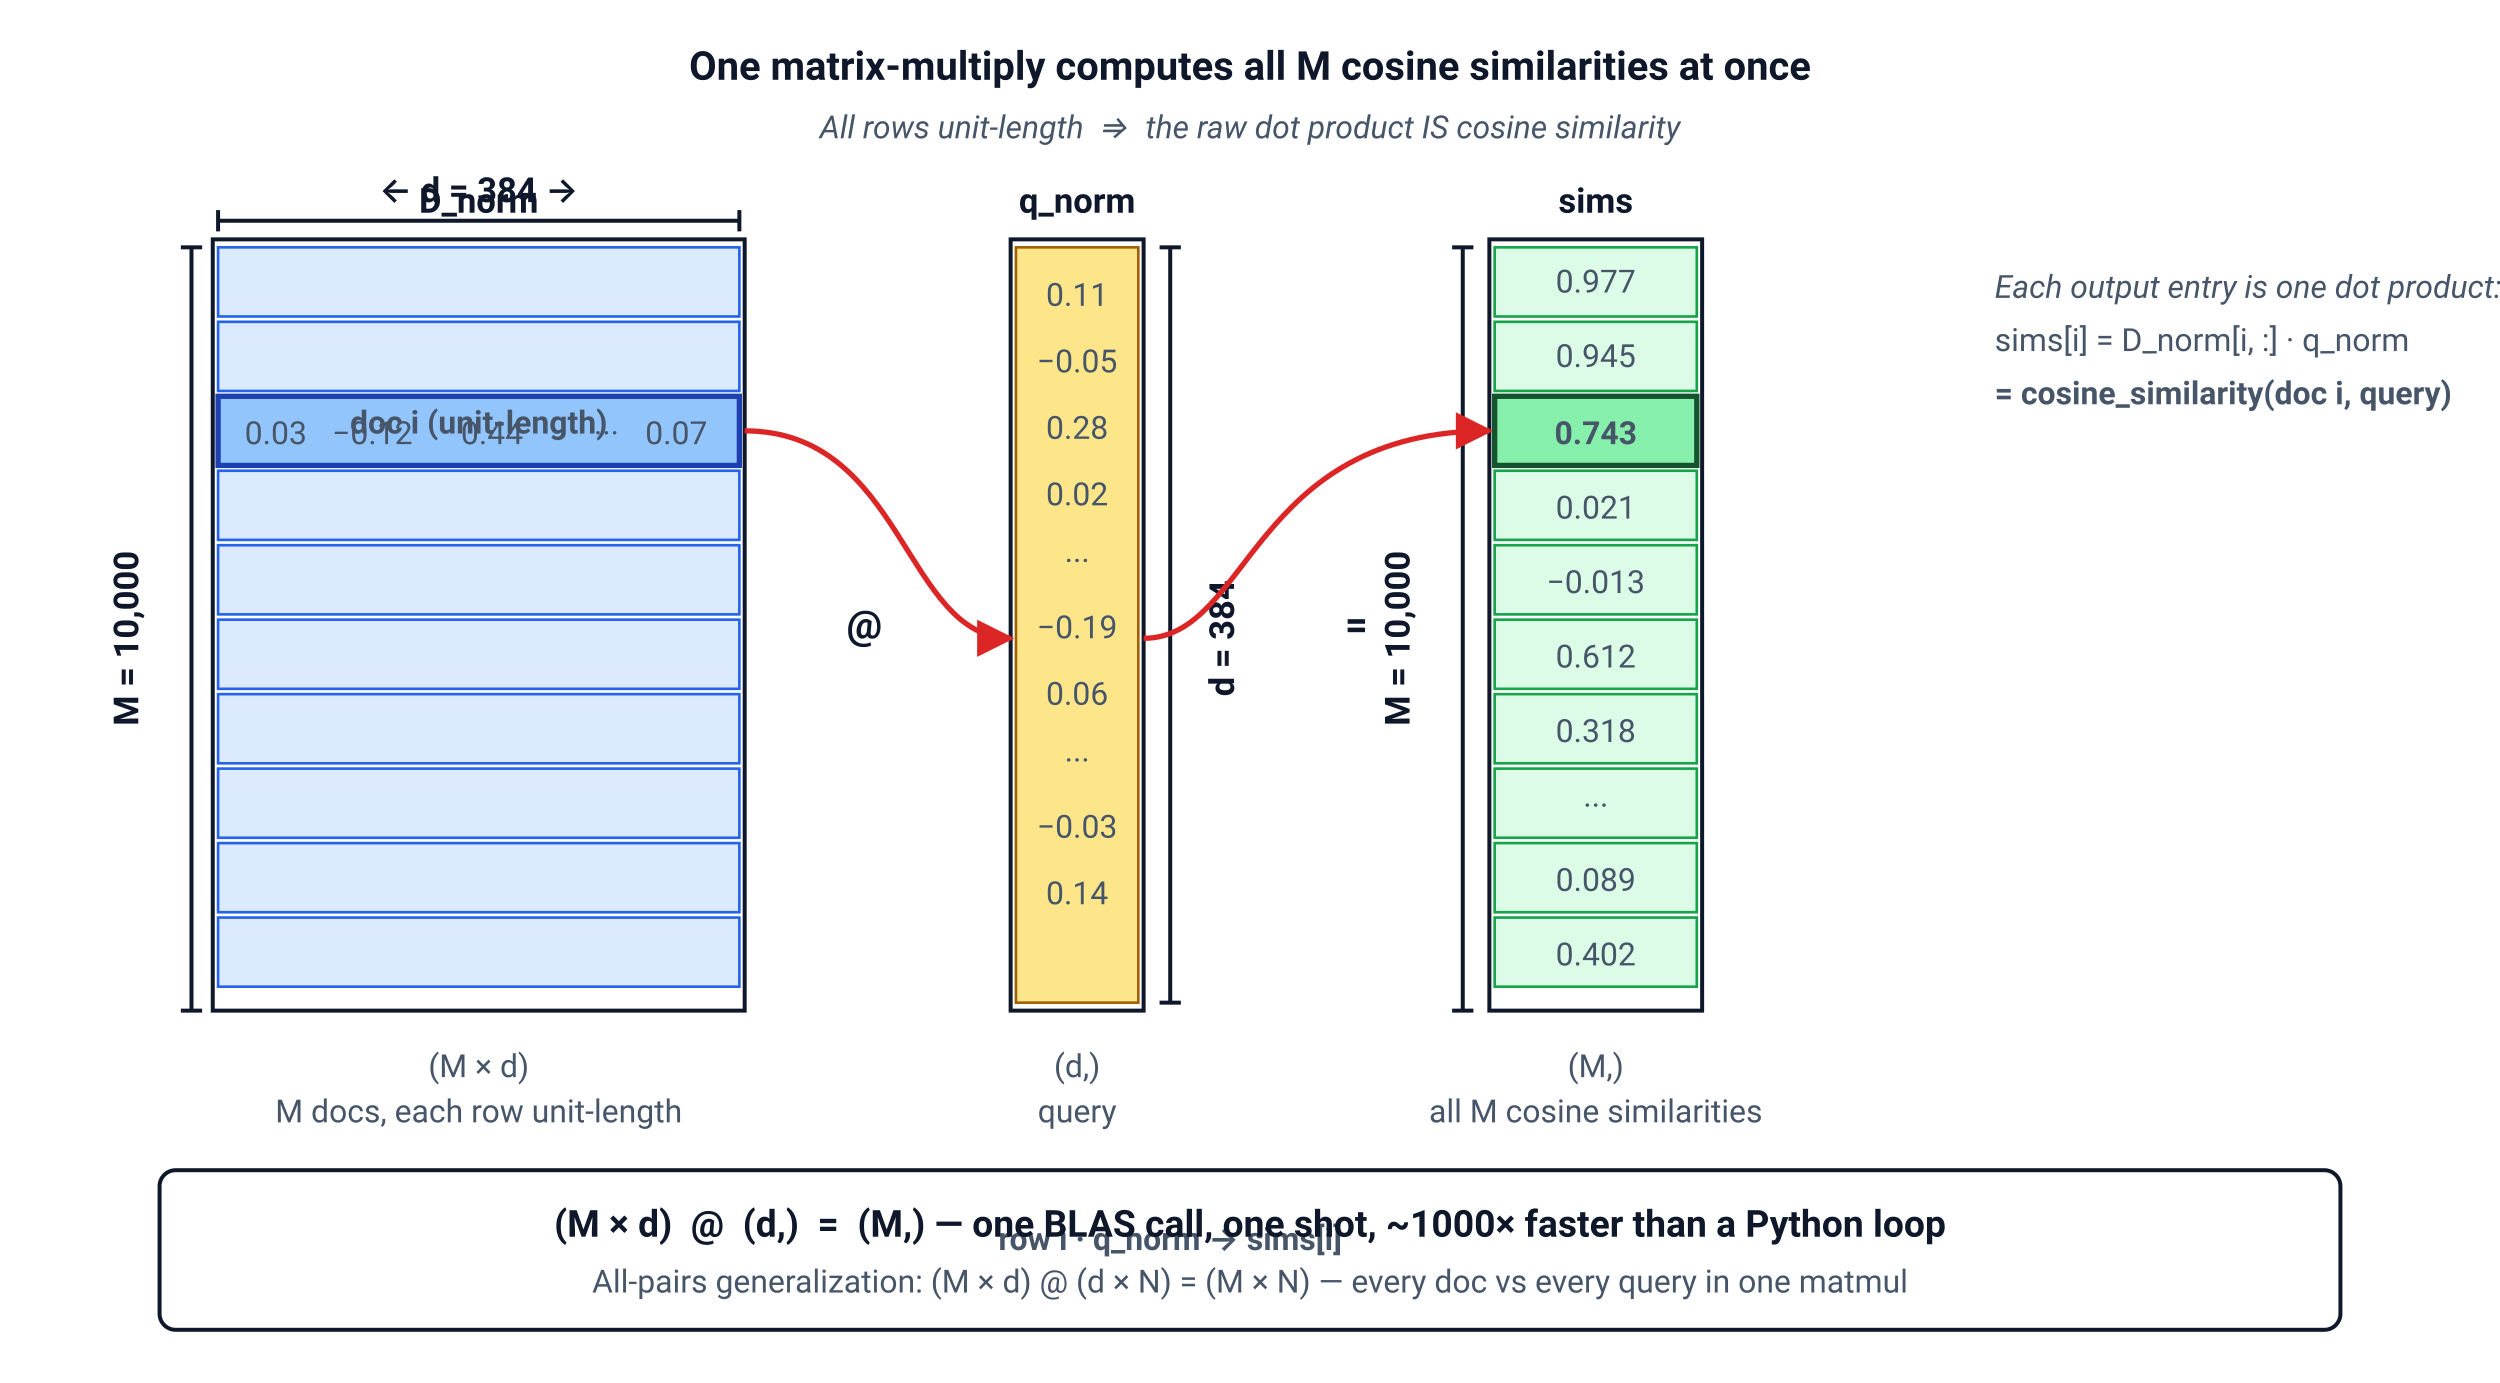
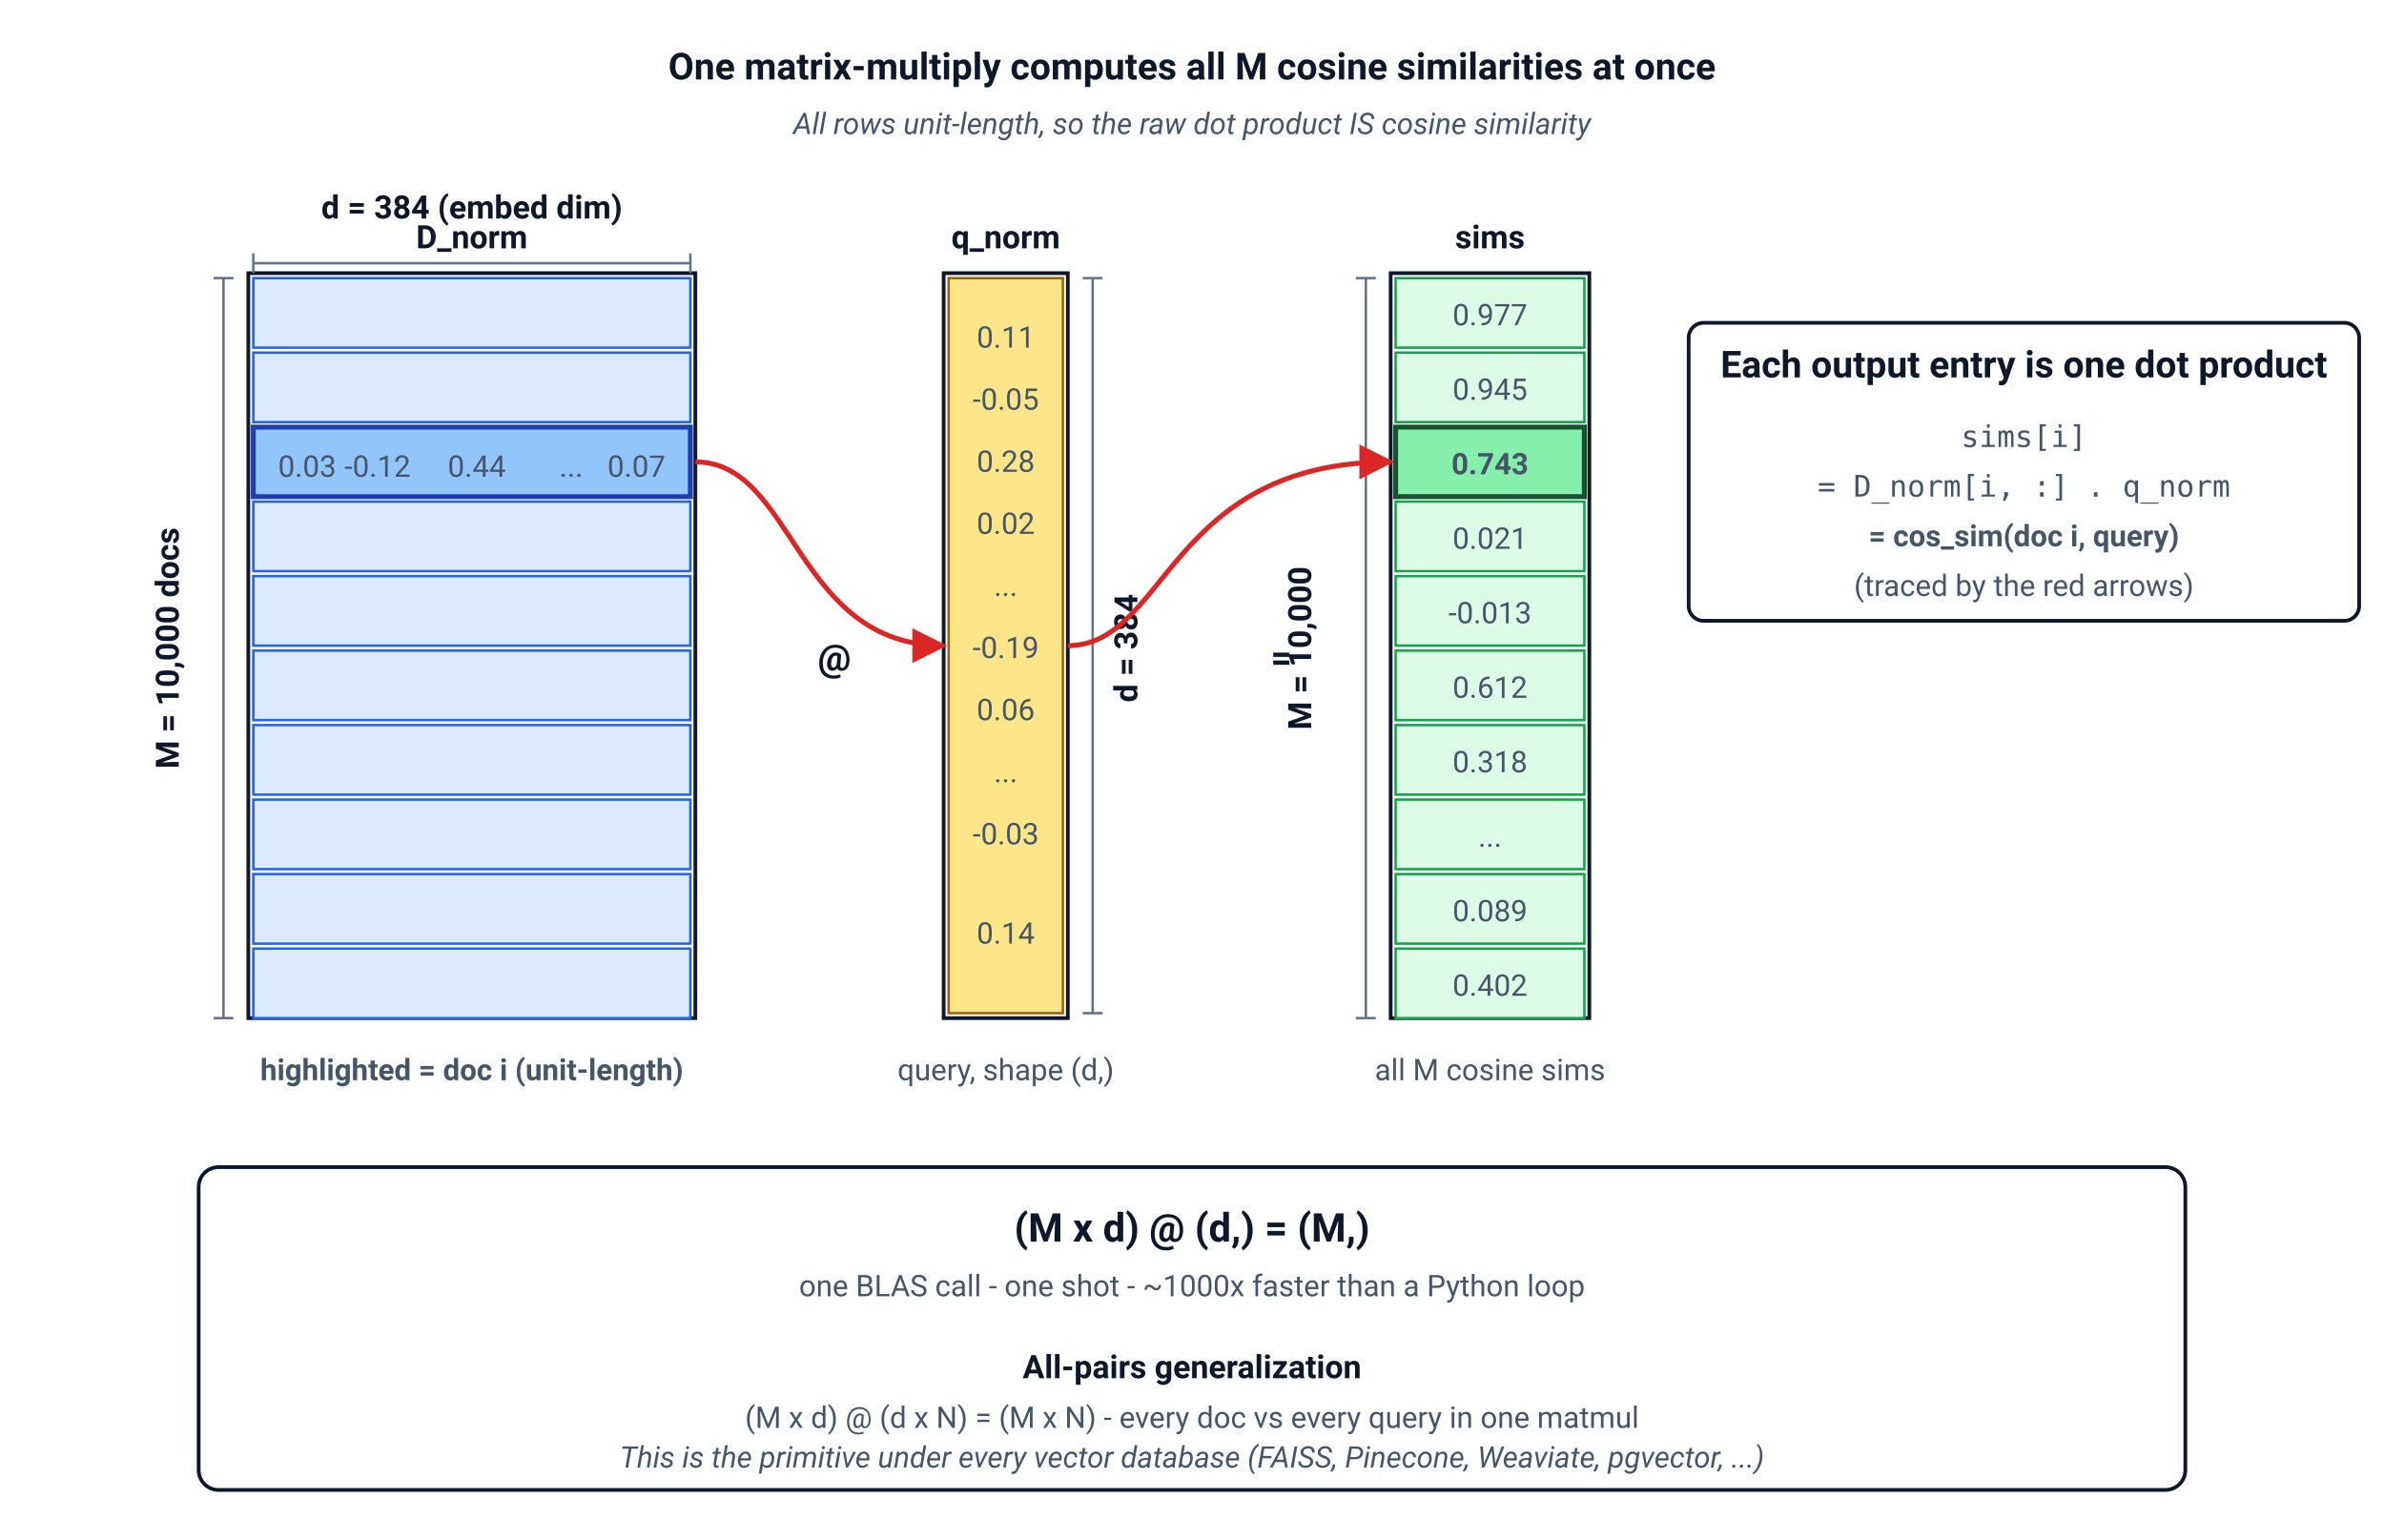
- <svg xmlns="http://www.w3.org/2000/svg" viewBox="0 0 940 520" font-family="ui-sans-serif, system-ui, -apple-system, Segoe UI, Roboto, sans-serif" font-size="13">
+ <svg xmlns="http://www.w3.org/2000/svg" viewBox="0 0 960 620" font-family="ui-sans-serif, system-ui, -apple-system, Segoe UI, Roboto, sans-serif" font-size="13">
  <style>
    .txt      { fill: #0f172a; }
    .tick     { fill: #475569; font-size: 12px; }
    .title    { font-weight: 700; font-size: 15px; fill: #0f172a; }
    .caption  { font-size: 12px; fill: #475569; font-style: italic; }

    .box      { stroke: #0f172a; stroke-width: 1.5; fill: none; }
+     .brace    { stroke: #64748b; stroke-width: 1; fill: none; }
    .row-doc  { fill: #dbeafe; stroke: #2563eb; stroke-width: 1; }
    .row-doc-highlight { fill: #93c5fd; stroke: #1e40af; stroke-width: 2; }
    .col-q    { fill: #fde68a; stroke: #a16207; stroke-width: 1; }
    .row-sim  { fill: #dcfce7; stroke: #16a34a; stroke-width: 1; }
    .row-sim-highlight { fill: #86efac; stroke: #14532d; stroke-width: 2; }

    .lbl-dim  { font-size: 13px; fill: #0f172a; font-weight: 600; }
    .lbl-lbl  { font-size: 12px; fill: #475569; }

    .arrow    { stroke: #dc2626; stroke-width: 2; fill: none; }

    @media (prefers-color-scheme: dark) {
      .txt, .title { fill: #e2e8f0; }
      .tick, .caption, .lbl-lbl { fill: #cbd5e1; }
      .lbl-dim { fill: #e2e8f0; }
-       .box { stroke: #cbd5e1; }
+       .box, .brace { stroke: #cbd5e1; }
      .row-doc { fill: #1e3a8a; stroke: #60a5fa; }
      .row-doc-highlight { fill: #3b82f6; stroke: #93c5fd; }
      .col-q { fill: #78350f; stroke: #fde68a; }
      .row-sim { fill: #14532d; stroke: #4ade80; }
      .row-sim-highlight { fill: #16a34a; stroke: #86efac; }
      .arrow { stroke: #f87171; }
    }
  </style>
  <defs>
    <marker id="ah-red" viewBox="0 0 10 10" refX="9" refY="5" markerWidth="7" markerHeight="7" orient="auto">
      <path d="M 0 0 L 10 5 L 0 10 z" fill="#dc2626" />
    </marker>
  </defs>
-   <text class="title" x="470" y="30" text-anchor="middle">One matrix-multiply computes all M cosine similarities at once</text>
-   <text class="caption" x="470" y="52" text-anchor="middle">All rows unit-length  ⇒  the raw dot product IS cosine similarity</text>
+   <text class="title" x="480" y="32" text-anchor="middle">One matrix-multiply computes all M cosine similarities at once</text>
+   <text class="caption" x="480" y="54" text-anchor="middle">All rows unit-length, so the raw dot product IS cosine similarity</text>
  <g>
-     <text class="lbl-dim" x="180" y="80" text-anchor="middle">D_norm</text>
-     <text class="lbl-lbl" x="180" y="405" text-anchor="middle">(M × d)</text>
-     <text class="lbl-lbl" x="180" y="422" text-anchor="middle">M docs, each row unit-length</text>
-     <rect class="box" x="80" y="90" width="200" height="290" />
-     <rect class="row-doc" x="82" y="93" width="196" height="26" />
-     <rect class="row-doc" x="82" y="121" width="196" height="26" />
-     <rect class="row-doc-highlight" x="82" y="149" width="196" height="26" />
-     <rect class="row-doc" x="82" y="177" width="196" height="26" />
-     <rect class="row-doc" x="82" y="205" width="196" height="26" />
-     <rect class="row-doc" x="82" y="233" width="196" height="26" />
-     <rect class="row-doc" x="82" y="261" width="196" height="26" />
-     <rect class="row-doc" x="82" y="289" width="196" height="26" />
-     <rect class="row-doc" x="82" y="317" width="196" height="26" />
-     <rect class="row-doc" x="82" y="345" width="196" height="26" />
-     <text class="tick" x="92" y="167" text-anchor="start">0.03</text>
-     <text class="tick" x="140" y="167" text-anchor="middle">−0.12</text>
-     <text class="tick" x="185" y="167" text-anchor="middle">0.44</text>
-     <text class="tick" x="228" y="167" text-anchor="middle">···</text>
-     <text class="tick" x="266" y="167" text-anchor="end">0.07</text>
-     <line class="box" x1="82" y1="83" x2="278" y2="83" stroke="#64748b" />
-     <line class="box" x1="82" y1="79" x2="82" y2="87" stroke="#64748b" />
-     <line class="box" x1="278" y1="79" x2="278" y2="87" stroke="#64748b" />
-     <text class="lbl-dim" x="180" y="76" text-anchor="middle">← d = 384 →</text>
-     <line class="box" x1="72" y1="93" x2="72" y2="380" stroke="#64748b" />
-     <line class="box" x1="68" y1="93" x2="76" y2="93" stroke="#64748b" />
-     <line class="box" x1="68" y1="380" x2="76" y2="380" stroke="#64748b" />
-     <text class="lbl-dim" x="52" y="240" text-anchor="middle" transform="rotate(-90 52,240)">M = 10,000</text>
-     <text class="lbl-lbl" x="180" y="163" text-anchor="middle" fill="#1e40af" font-weight="700">doc i (unit-length)</text>
+     <text class="lbl-dim" x="190" y="100" text-anchor="middle">D_norm</text>
+     <rect class="box" x="100" y="110" width="180" height="300" />
+     <rect class="row-doc" x="102" y="112" width="176" height="28" />
+     <rect class="row-doc" x="102" y="142" width="176" height="28" />
+     <rect class="row-doc-highlight" x="102" y="172" width="176" height="28" />
+     <rect class="row-doc" x="102" y="202" width="176" height="28" />
+     <rect class="row-doc" x="102" y="232" width="176" height="28" />
+     <rect class="row-doc" x="102" y="262" width="176" height="28" />
+     <rect class="row-doc" x="102" y="292" width="176" height="28" />
+     <rect class="row-doc" x="102" y="322" width="176" height="28" />
+     <rect class="row-doc" x="102" y="352" width="176" height="28" />
+     <rect class="row-doc" x="102" y="382" width="176" height="28" />
+     <text class="tick" x="112" y="192" text-anchor="start">0.03</text>
+     <text class="tick" x="152" y="192" text-anchor="middle">-0.12</text>
+     <text class="tick" x="192" y="192" text-anchor="middle">0.44</text>
+     <text class="tick" x="230" y="192" text-anchor="middle">...</text>
+     <text class="tick" x="268" y="192" text-anchor="end">0.07</text>
+     <line class="brace" x1="102" y1="106" x2="278" y2="106" />
+     <line class="brace" x1="102" y1="102" x2="102" y2="110" />
+     <line class="brace" x1="278" y1="102" x2="278" y2="110" />
+     <text class="lbl-dim" x="190" y="88" text-anchor="middle">d = 384 (embed dim)</text>
+     <line class="brace" x1="90" y1="112" x2="90" y2="410" />
+     <line class="brace" x1="86" y1="112" x2="94" y2="112" />
+     <line class="brace" x1="86" y1="410" x2="94" y2="410" />
+     <text class="lbl-dim" x="72" y="261" text-anchor="middle" transform="rotate(-90 72,261)">M = 10,000 docs</text>
+     <text class="lbl-lbl" x="190" y="435" text-anchor="middle" fill="#1e40af" font-weight="700">highlighted = doc i (unit-length)</text>
  </g>
-   <text class="title" x="325" y="240" text-anchor="middle" font-size="28">@</text>
+   <text class="title" x="336" y="270" text-anchor="middle" font-size="30">@</text>
  <g>
-     <text class="lbl-dim" x="405" y="80" text-anchor="middle">q_norm</text>
-     <text class="lbl-lbl" x="405" y="405" text-anchor="middle">(d,)</text>
-     <text class="lbl-lbl" x="405" y="422" text-anchor="middle">query</text>
-     <rect class="box" x="380" y="90" width="50" height="290" />
-     <rect class="col-q" x="382" y="93" width="46" height="284" />
-     <text class="tick" x="405" y="115" text-anchor="middle">0.11</text>
-     <text class="tick" x="405" y="140" text-anchor="middle">−0.05</text>
-     <text class="tick" x="405" y="165" text-anchor="middle">0.28</text>
-     <text class="tick" x="405" y="190" text-anchor="middle">0.02</text>
-     <text class="tick" x="405" y="215" text-anchor="middle">···</text>
-     <text class="tick" x="405" y="240" text-anchor="middle">−0.19</text>
-     <text class="tick" x="405" y="265" text-anchor="middle">0.06</text>
-     <text class="tick" x="405" y="290" text-anchor="middle">···</text>
-     <text class="tick" x="405" y="315" text-anchor="middle">−0.03</text>
-     <text class="tick" x="405" y="340" text-anchor="middle">0.14</text>
-     <line class="box" x1="440" y1="93" x2="440" y2="377" stroke="#64748b" />
-     <line class="box" x1="436" y1="93" x2="444" y2="93" stroke="#64748b" />
-     <line class="box" x1="436" y1="377" x2="444" y2="377" stroke="#64748b" />
-     <text class="lbl-dim" x="464" y="240" text-anchor="middle" transform="rotate(-90 464,240)">d = 384</text>
+     <text class="lbl-dim" x="405" y="100" text-anchor="middle">q_norm</text>
+     <rect class="box" x="380" y="110" width="50" height="300" />
+     <rect class="col-q" x="382" y="112" width="46" height="296" />
+     <text class="tick" x="405" y="140" text-anchor="middle">0.11</text>
+     <text class="tick" x="405" y="165" text-anchor="middle">-0.05</text>
+     <text class="tick" x="405" y="190" text-anchor="middle">0.28</text>
+     <text class="tick" x="405" y="215" text-anchor="middle">0.02</text>
+     <text class="tick" x="405" y="240" text-anchor="middle">...</text>
+     <text class="tick" x="405" y="265" text-anchor="middle">-0.19</text>
+     <text class="tick" x="405" y="290" text-anchor="middle">0.06</text>
+     <text class="tick" x="405" y="315" text-anchor="middle">...</text>
+     <text class="tick" x="405" y="340" text-anchor="middle">-0.03</text>
+     <text class="tick" x="405" y="380" text-anchor="middle">0.14</text>
+     <line class="brace" x1="440" y1="112" x2="440" y2="408" />
+     <line class="brace" x1="436" y1="112" x2="444" y2="112" />
+     <line class="brace" x1="436" y1="408" x2="444" y2="408" />
+     <text class="lbl-dim" x="458" y="261" text-anchor="middle" transform="rotate(-90 458,261)">d = 384</text>
+     <text class="lbl-lbl" x="405" y="435" text-anchor="middle">query, shape (d,)</text>
  </g>
-   <text class="title" x="510" y="240" text-anchor="middle" font-size="28">=</text>
+   <text class="title" x="516" y="270" text-anchor="middle" font-size="30">=</text>
  <g>
-     <text class="lbl-dim" x="600" y="80" text-anchor="middle">sims</text>
-     <text class="lbl-lbl" x="600" y="405" text-anchor="middle">(M,)</text>
-     <text class="lbl-lbl" x="600" y="422" text-anchor="middle">all M cosine similarities</text>
-     <rect class="box" x="560" y="90" width="80" height="290" />
-     <rect class="row-sim" x="562" y="93" width="76" height="26" />
-     <rect class="row-sim" x="562" y="121" width="76" height="26" />
-     <rect class="row-sim-highlight" x="562" y="149" width="76" height="26" />
-     <rect class="row-sim" x="562" y="177" width="76" height="26" />
-     <rect class="row-sim" x="562" y="205" width="76" height="26" />
-     <rect class="row-sim" x="562" y="233" width="76" height="26" />
-     <rect class="row-sim" x="562" y="261" width="76" height="26" />
-     <rect class="row-sim" x="562" y="289" width="76" height="26" />
-     <rect class="row-sim" x="562" y="317" width="76" height="26" />
-     <rect class="row-sim" x="562" y="345" width="76" height="26" />
-     <text class="tick" x="600" y="110" text-anchor="middle">0.977</text>
-     <text class="tick" x="600" y="138" text-anchor="middle">0.945</text>
-     <text class="tick" x="600" y="167" text-anchor="middle" font-weight="700">0.743</text>
-     <text class="tick" x="600" y="195" text-anchor="middle">0.021</text>
-     <text class="tick" x="600" y="223" text-anchor="middle">−0.013</text>
-     <text class="tick" x="600" y="251" text-anchor="middle">0.612</text>
-     <text class="tick" x="600" y="279" text-anchor="middle">0.318</text>
-     <text class="tick" x="600" y="307" text-anchor="middle">···</text>
-     <text class="tick" x="600" y="335" text-anchor="middle">0.089</text>
-     <text class="tick" x="600" y="363" text-anchor="middle">0.402</text>
-     <line class="box" x1="550" y1="93" x2="550" y2="380" stroke="#64748b" />
-     <line class="box" x1="546" y1="93" x2="554" y2="93" stroke="#64748b" />
-     <line class="box" x1="546" y1="380" x2="554" y2="380" stroke="#64748b" />
-     <text class="lbl-dim" x="530" y="240" text-anchor="middle" transform="rotate(-90 530,240)">M = 10,000</text>
+     <text class="lbl-dim" x="600" y="100" text-anchor="middle">sims</text>
+     <rect class="box" x="560" y="110" width="80" height="300" />
+     <rect class="row-sim" x="562" y="112" width="76" height="28" />
+     <rect class="row-sim" x="562" y="142" width="76" height="28" />
+     <rect class="row-sim-highlight" x="562" y="172" width="76" height="28" />
+     <rect class="row-sim" x="562" y="202" width="76" height="28" />
+     <rect class="row-sim" x="562" y="232" width="76" height="28" />
+     <rect class="row-sim" x="562" y="262" width="76" height="28" />
+     <rect class="row-sim" x="562" y="292" width="76" height="28" />
+     <rect class="row-sim" x="562" y="322" width="76" height="28" />
+     <rect class="row-sim" x="562" y="352" width="76" height="28" />
+     <rect class="row-sim" x="562" y="382" width="76" height="28" />
+     <text class="tick" x="600" y="131" text-anchor="middle">0.977</text>
+     <text class="tick" x="600" y="161" text-anchor="middle">0.945</text>
+     <text class="tick" x="600" y="191" text-anchor="middle" font-weight="700">0.743</text>
+     <text class="tick" x="600" y="221" text-anchor="middle">0.021</text>
+     <text class="tick" x="600" y="251" text-anchor="middle">-0.013</text>
+     <text class="tick" x="600" y="281" text-anchor="middle">0.612</text>
+     <text class="tick" x="600" y="311" text-anchor="middle">0.318</text>
+     <text class="tick" x="600" y="341" text-anchor="middle">...</text>
+     <text class="tick" x="600" y="371" text-anchor="middle">0.089</text>
+     <text class="tick" x="600" y="401" text-anchor="middle">0.402</text>
+     <line class="brace" x1="550" y1="112" x2="550" y2="410" />
+     <line class="brace" x1="546" y1="112" x2="554" y2="112" />
+     <line class="brace" x1="546" y1="410" x2="554" y2="410" />
+     <text class="lbl-dim" x="528" y="261" text-anchor="middle" transform="rotate(-90 528,261)">M = 10,000</text>
+     <text class="lbl-lbl" x="600" y="435" text-anchor="middle">all M cosine sims</text>
  </g>
  <g>
-     <text class="lbl-lbl" x="750" y="112" text-anchor="start" font-style="italic">Each output entry is one dot product:</text>
-     <text class="lbl-lbl" x="750" y="132" text-anchor="start">sims[i] = D_norm[i, :] · q_norm</text>
-     <text class="lbl-lbl" x="750" y="152" text-anchor="start" font-weight="700">= cosine_similarity(doc i, query)</text>
-     <path class="arrow" d="M 280 162 C 340 162, 340 240, 380 240" marker-end="url(#ah-red)" />
-     <path class="arrow" d="M 430 240 C 470 240, 470 162, 560 162" marker-end="url(#ah-red)" />
-     <text class="lbl-lbl" x="440" y="470" text-anchor="middle" fill="#dc2626" font-weight="700">
-       row i · q_norm  →  sims[i]
-     </text>
+     <rect class="box" x="680" y="130" width="270" height="120" rx="6" fill="rgba(148,163,184,0.08)" />
+     <text class="title" x="815" y="152" text-anchor="middle" font-size="13">Each output entry is one dot product</text>
+     <text class="tick" x="815" y="180" text-anchor="middle" font-family="monospace">sims[i]</text>
+     <text class="tick" x="815" y="200" text-anchor="middle" font-family="monospace">= D_norm[i, :] . q_norm</text>
+     <text class="tick" x="815" y="220" text-anchor="middle" font-weight="700">= cos_sim(doc i, query)</text>
+     <text class="tick" x="815" y="240" text-anchor="middle" fill="#dc2626">(traced by the red arrows)</text>
  </g>
-   <rect class="box" x="60" y="440" width="820" height="60" rx="6" fill="rgba(148,163,184,0.08)" />
-   <text class="txt" x="470" y="465" text-anchor="middle" font-size="14" font-weight="700">
-     (M × d)  @  (d,)  =  (M,)   —   one BLAS call, one shot, ~1000× faster than a Python loop
+   <path class="arrow" d="M 280 186 C 320 186, 320 260, 380 260" marker-end="url(#ah-red)" />
+   <path class="arrow" d="M 430 260 C 470 260, 470 186, 560 186" marker-end="url(#ah-red)" />
+   <rect class="box" x="80" y="470" width="800" height="130" rx="8" fill="rgba(148,163,184,0.08)" />
+   <text class="txt" x="480" y="500" text-anchor="middle" font-size="16" font-weight="700">
+     (M x d)  @  (d,)  =  (M,)
  </text>
-   <text class="lbl-lbl" x="470" y="486" text-anchor="middle">
-     All-pairs generalization: (M × d) @ (d × N) = (M × N)  — every doc vs every query in one matmul
+   <text class="lbl-lbl" x="480" y="522" text-anchor="middle">
+     one BLAS call - one shot - ~1000x faster than a Python loop
+   </text>
+   <text class="txt" x="480" y="555" text-anchor="middle" font-weight="700">
+     All-pairs generalization
+   </text>
+   <text class="lbl-lbl" x="480" y="575" text-anchor="middle">
+     (M x d)  @  (d x N)  =  (M x N)   -   every doc vs every query in one matmul
+   </text>
+   <text class="lbl-lbl" x="480" y="591" text-anchor="middle" font-style="italic">
+     This is the primitive under every vector database (FAISS, Pinecone, Weaviate, pgvector, ...)
  </text>
</svg>
